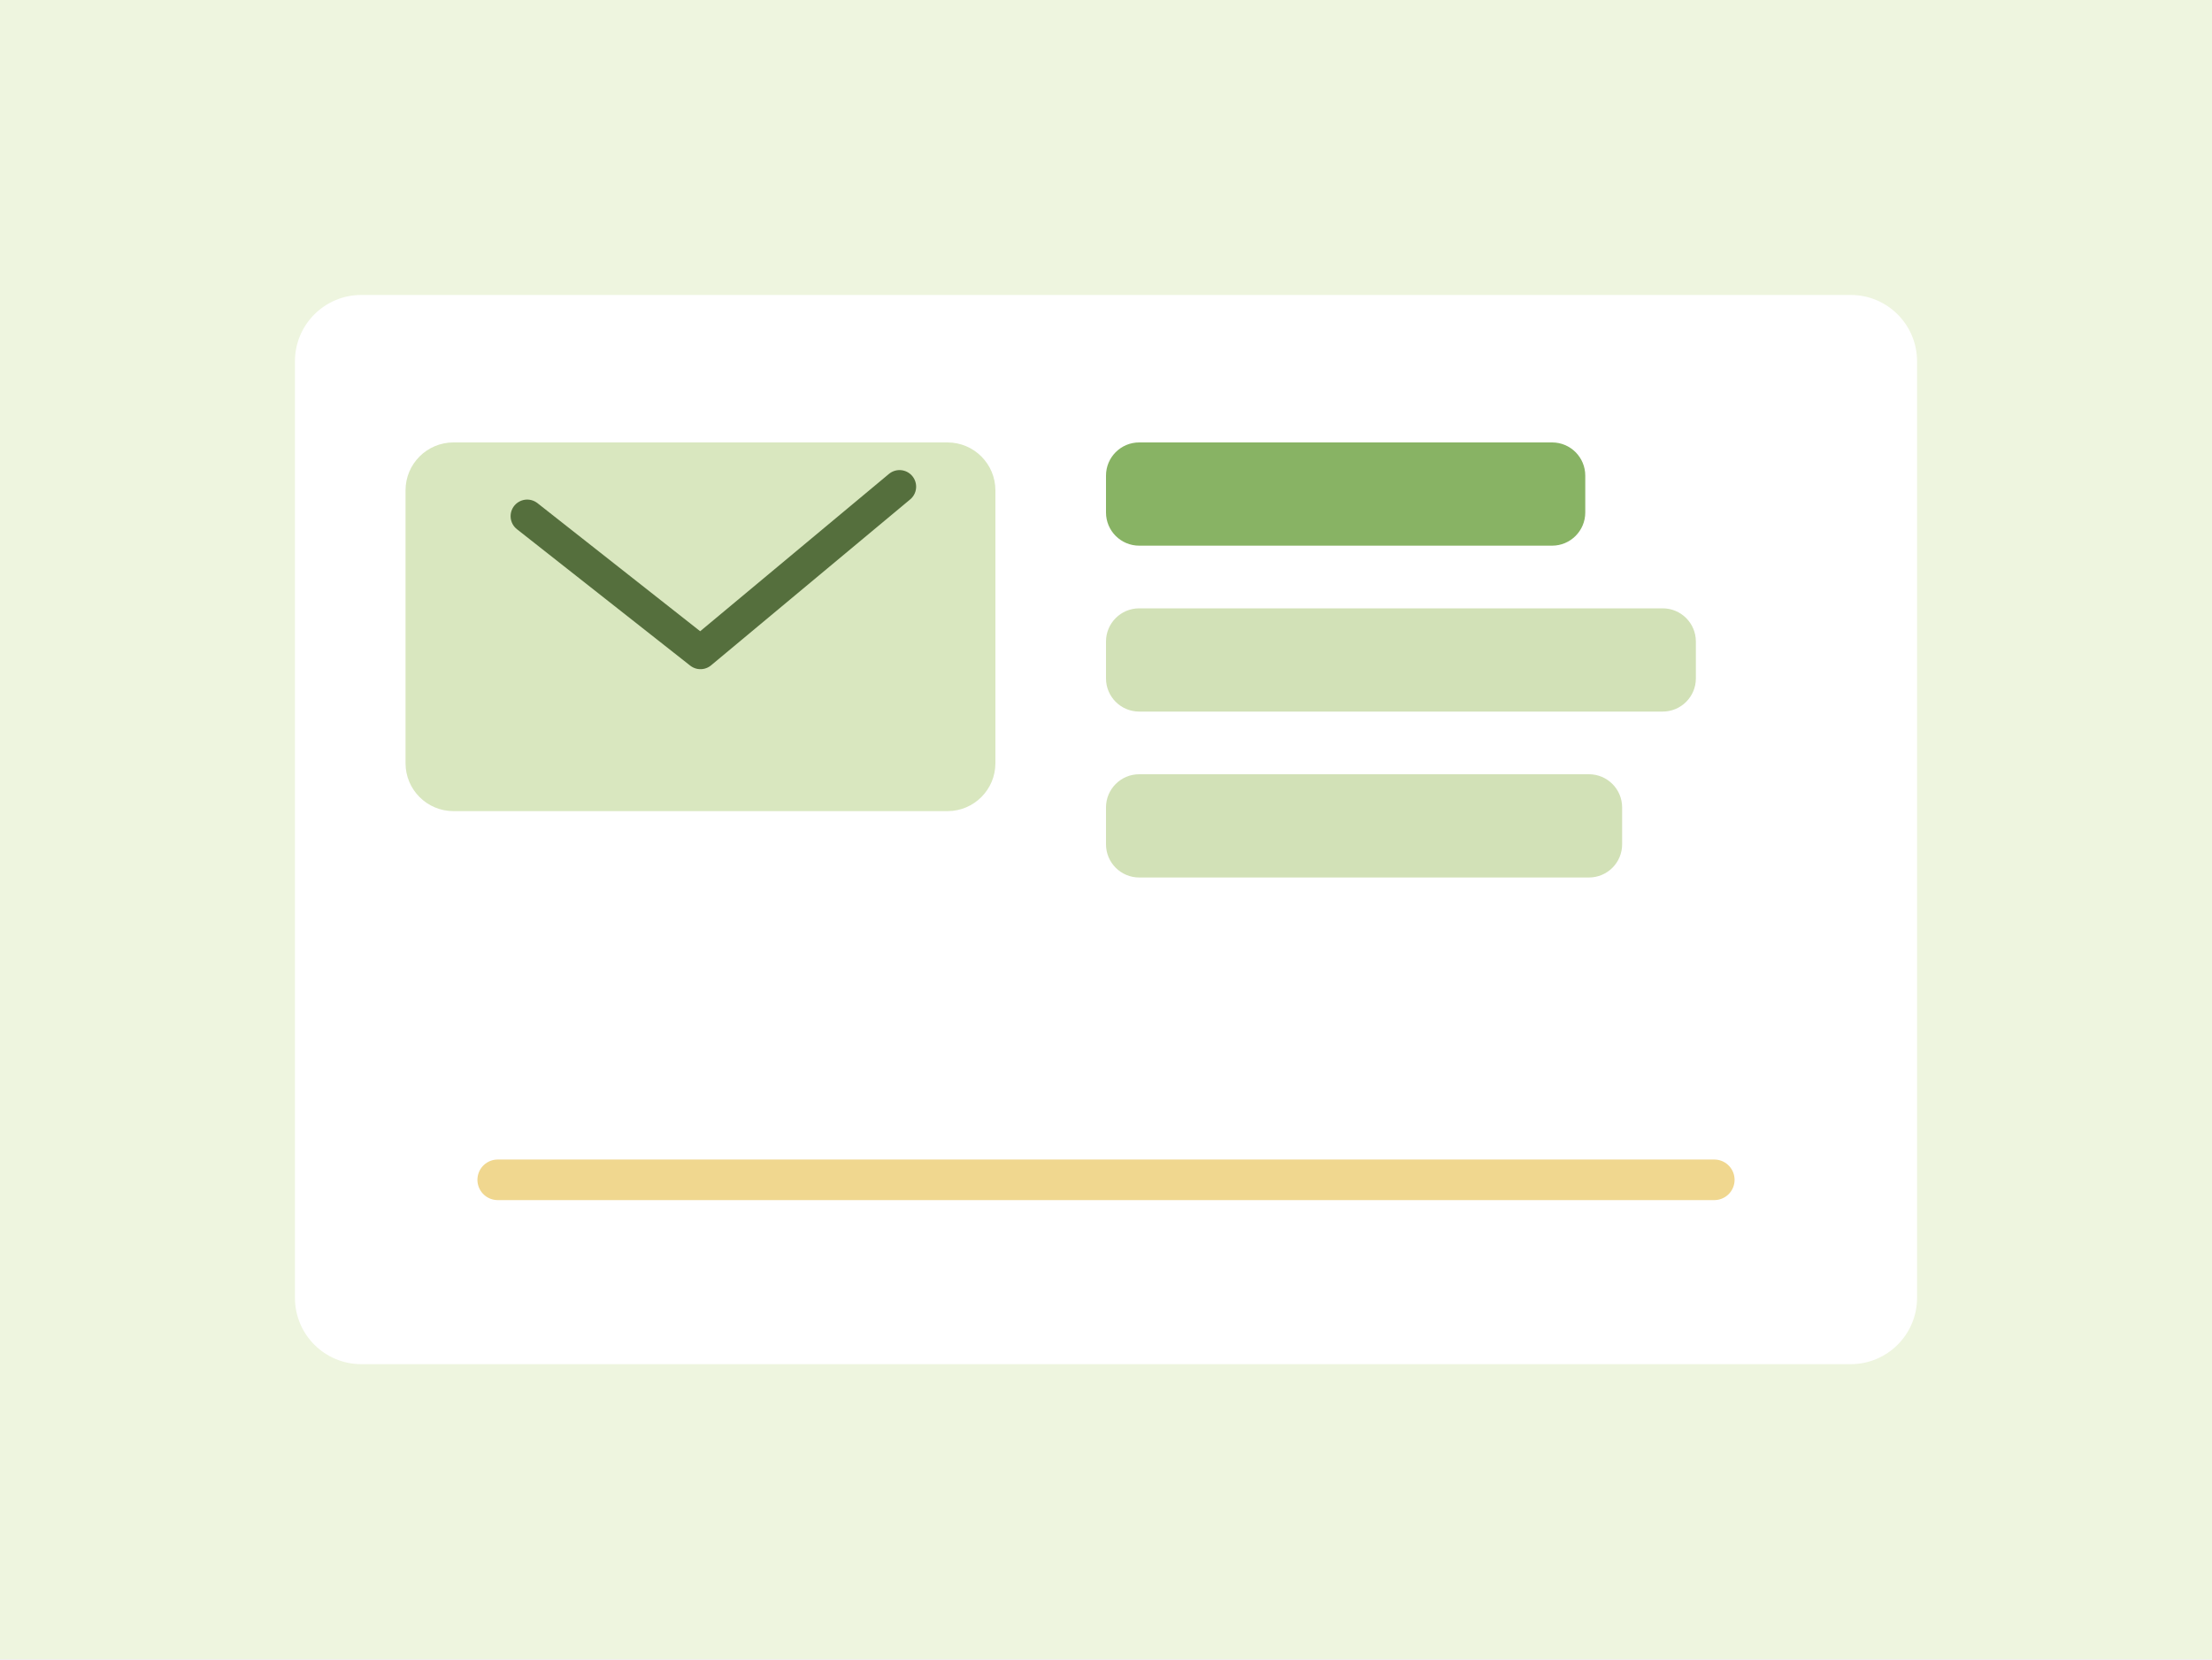
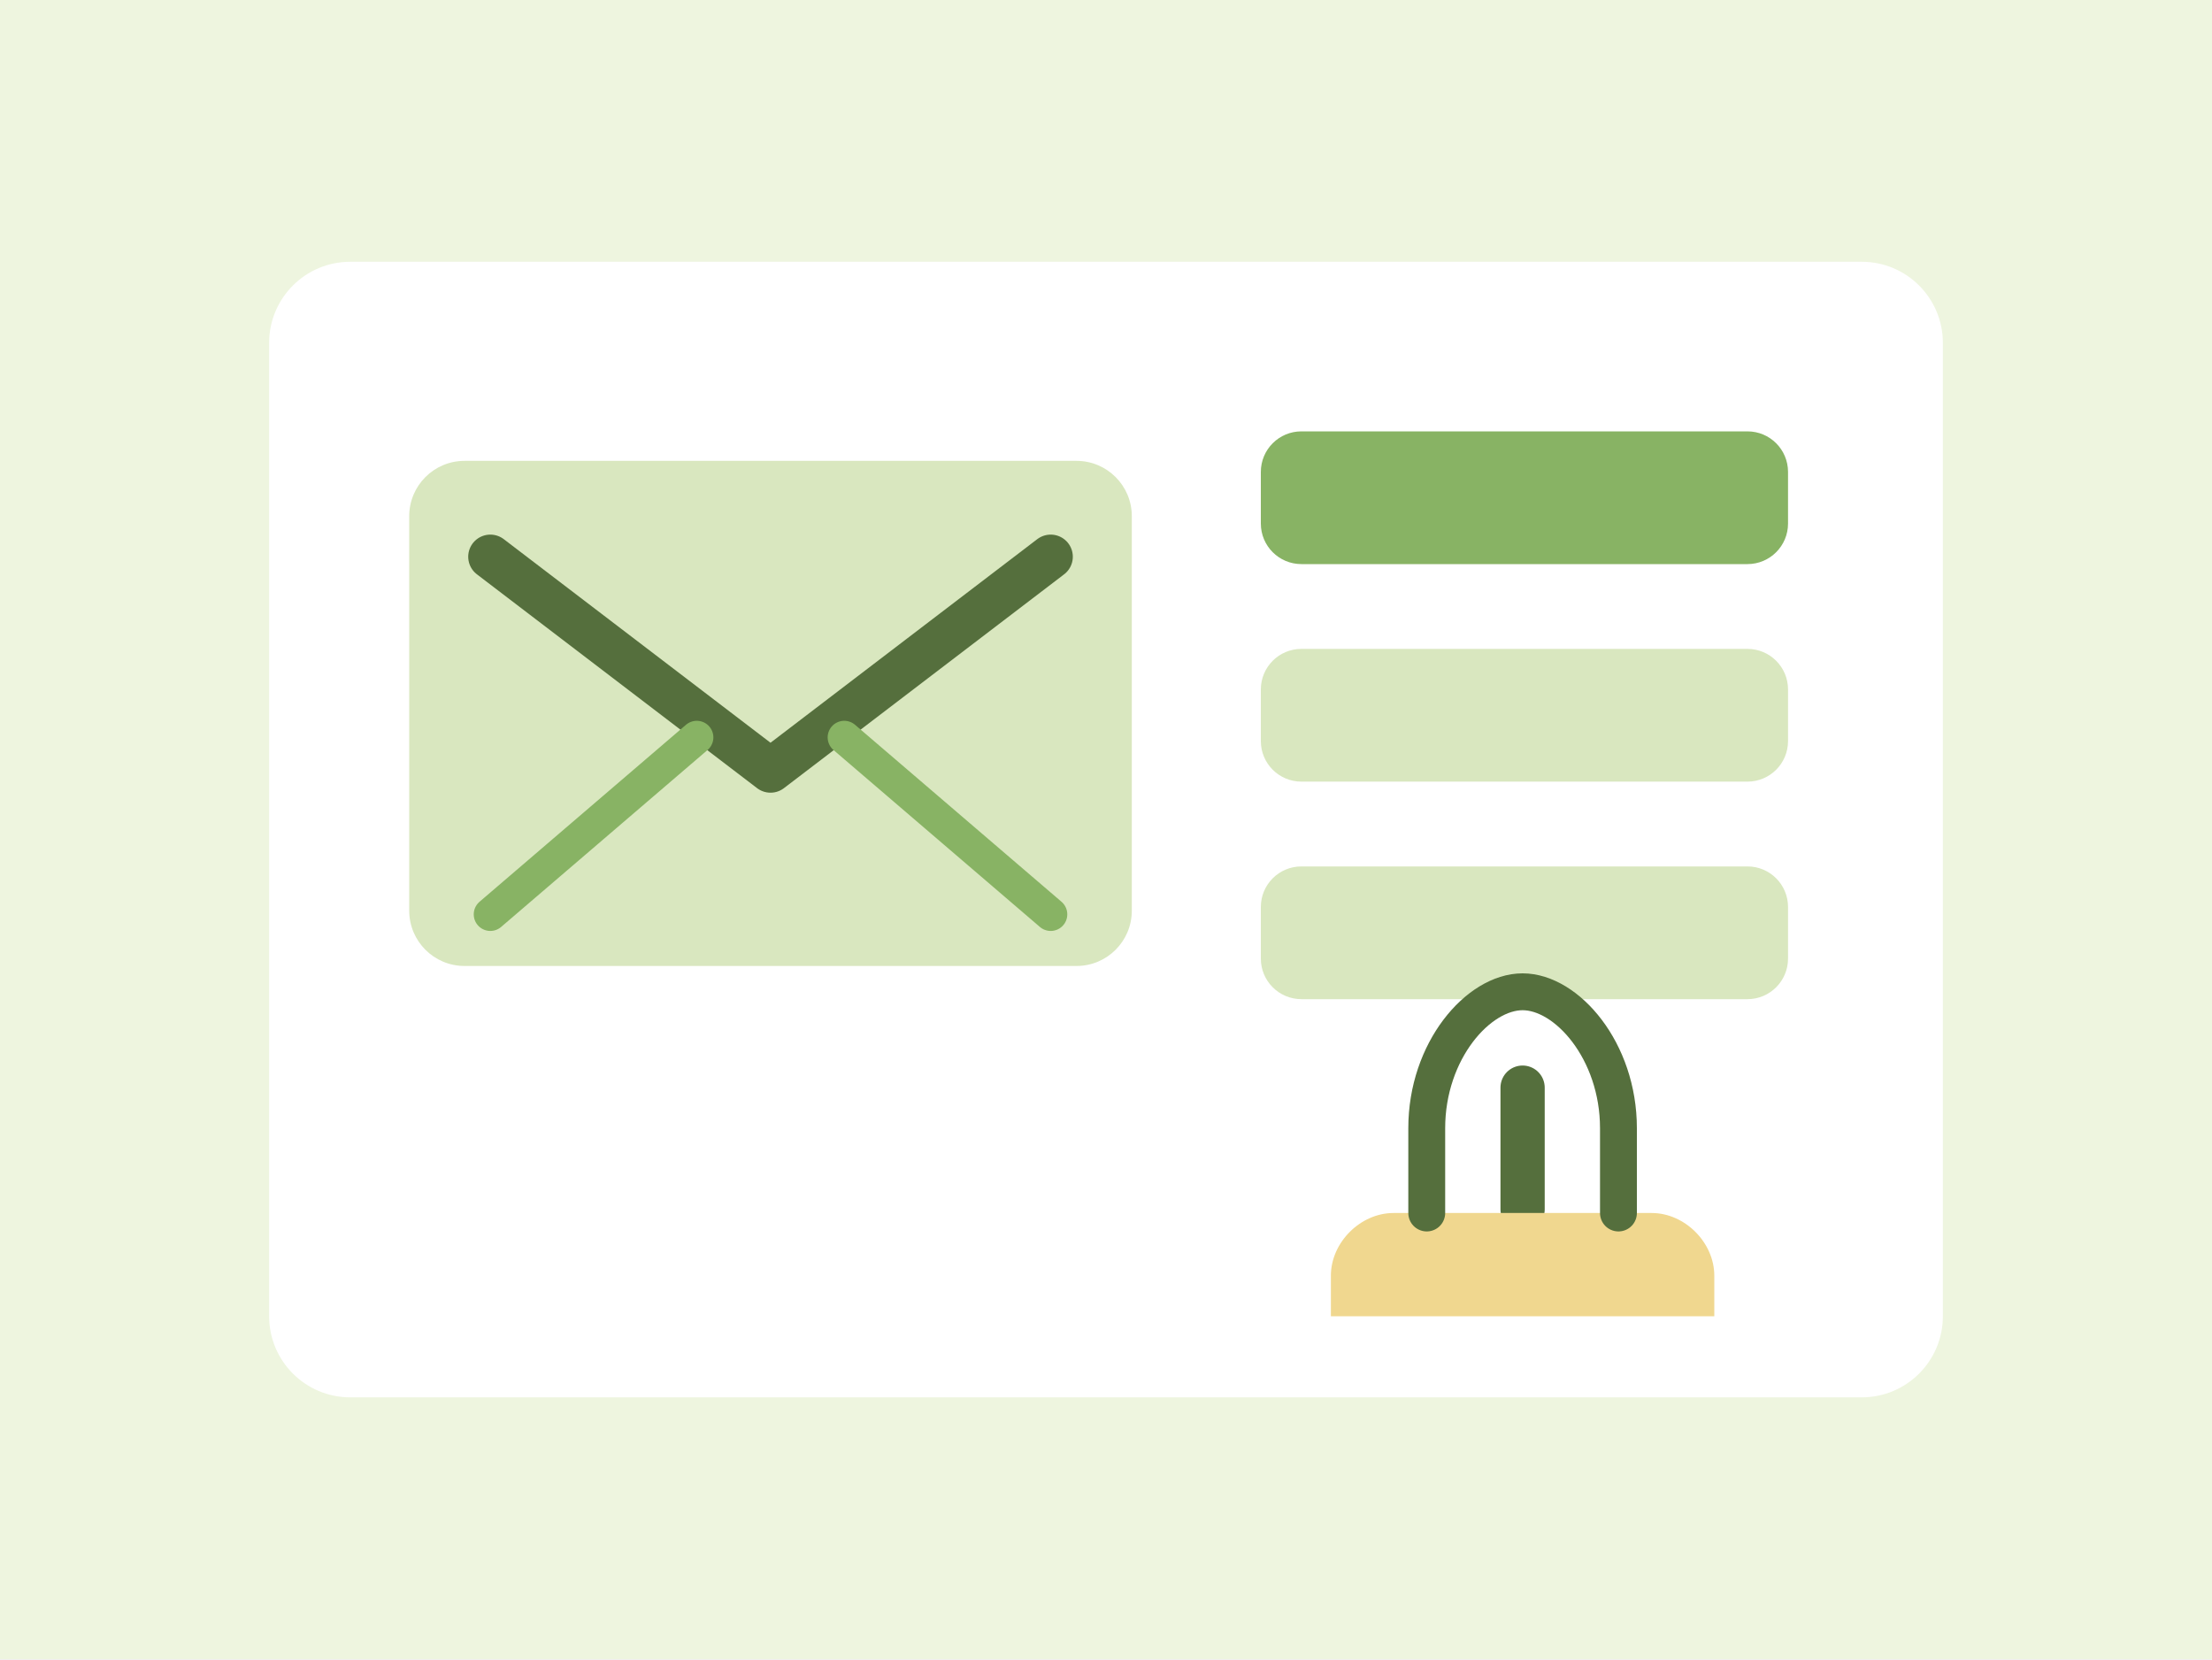
<svg xmlns="http://www.w3.org/2000/svg" viewBox="0 0 1200 900">
  <rect width="1200" height="900" fill="#eef5df" />
-   <rect x="160" y="160" width="880" height="580" rx="36" fill="#ffffff" />
-   <rect x="220" y="240" width="320" height="200" rx="26" fill="#d9e7bf" />
-   <rect x="600" y="240" width="260" height="56" rx="18" fill="#88b364" />
-   <rect x="600" y="330" width="320" height="56" rx="18" fill="#d2e1b7" />
-   <rect x="600" y="420" width="280" height="56" rx="18" fill="#d2e1b7" />
-   <path d="M270 640h660" stroke="#f0d78f" stroke-width="22" stroke-linecap="round" />
-   <path d="M286 280l94 74 108-90" fill="none" stroke="#556f3d" stroke-width="18" stroke-linecap="round" stroke-linejoin="round" />
+   <rect x="146" y="142" width="908" height="616" rx="44" fill="#ffffff" />
+   <rect x="222" y="250" width="392" height="274" rx="30" fill="#d9e7bf" />
+   <path d="M266 302l152 116 152-116" fill="none" stroke="#556f3d" stroke-width="24" stroke-linecap="round" stroke-linejoin="round" />
+   <path d="M266 496l112-96M570 496l-112-96" fill="none" stroke="#88b364" stroke-width="18" stroke-linecap="round" />
+   <rect x="684" y="234" width="286" height="72" rx="22" fill="#88b364" />
+   <rect x="684" y="352" width="286" height="72" rx="22" fill="#d9e7bf" />
+   <rect x="684" y="470" width="286" height="72" rx="22" fill="#d9e7bf" />
+   <path d="M826 590v66" stroke="#556f3d" stroke-width="24" stroke-linecap="round" />
+   <path d="M756 658h140c18 0 34 16 34 34v22H722v-22c0-18 16-34 34-34z" fill="#f0d78f" />
+   <path d="M774 658v-46c0-42 28-74 52-74s52 32 52 74v46" fill="none" stroke="#556f3d" stroke-width="20" stroke-linecap="round" />
</svg>
